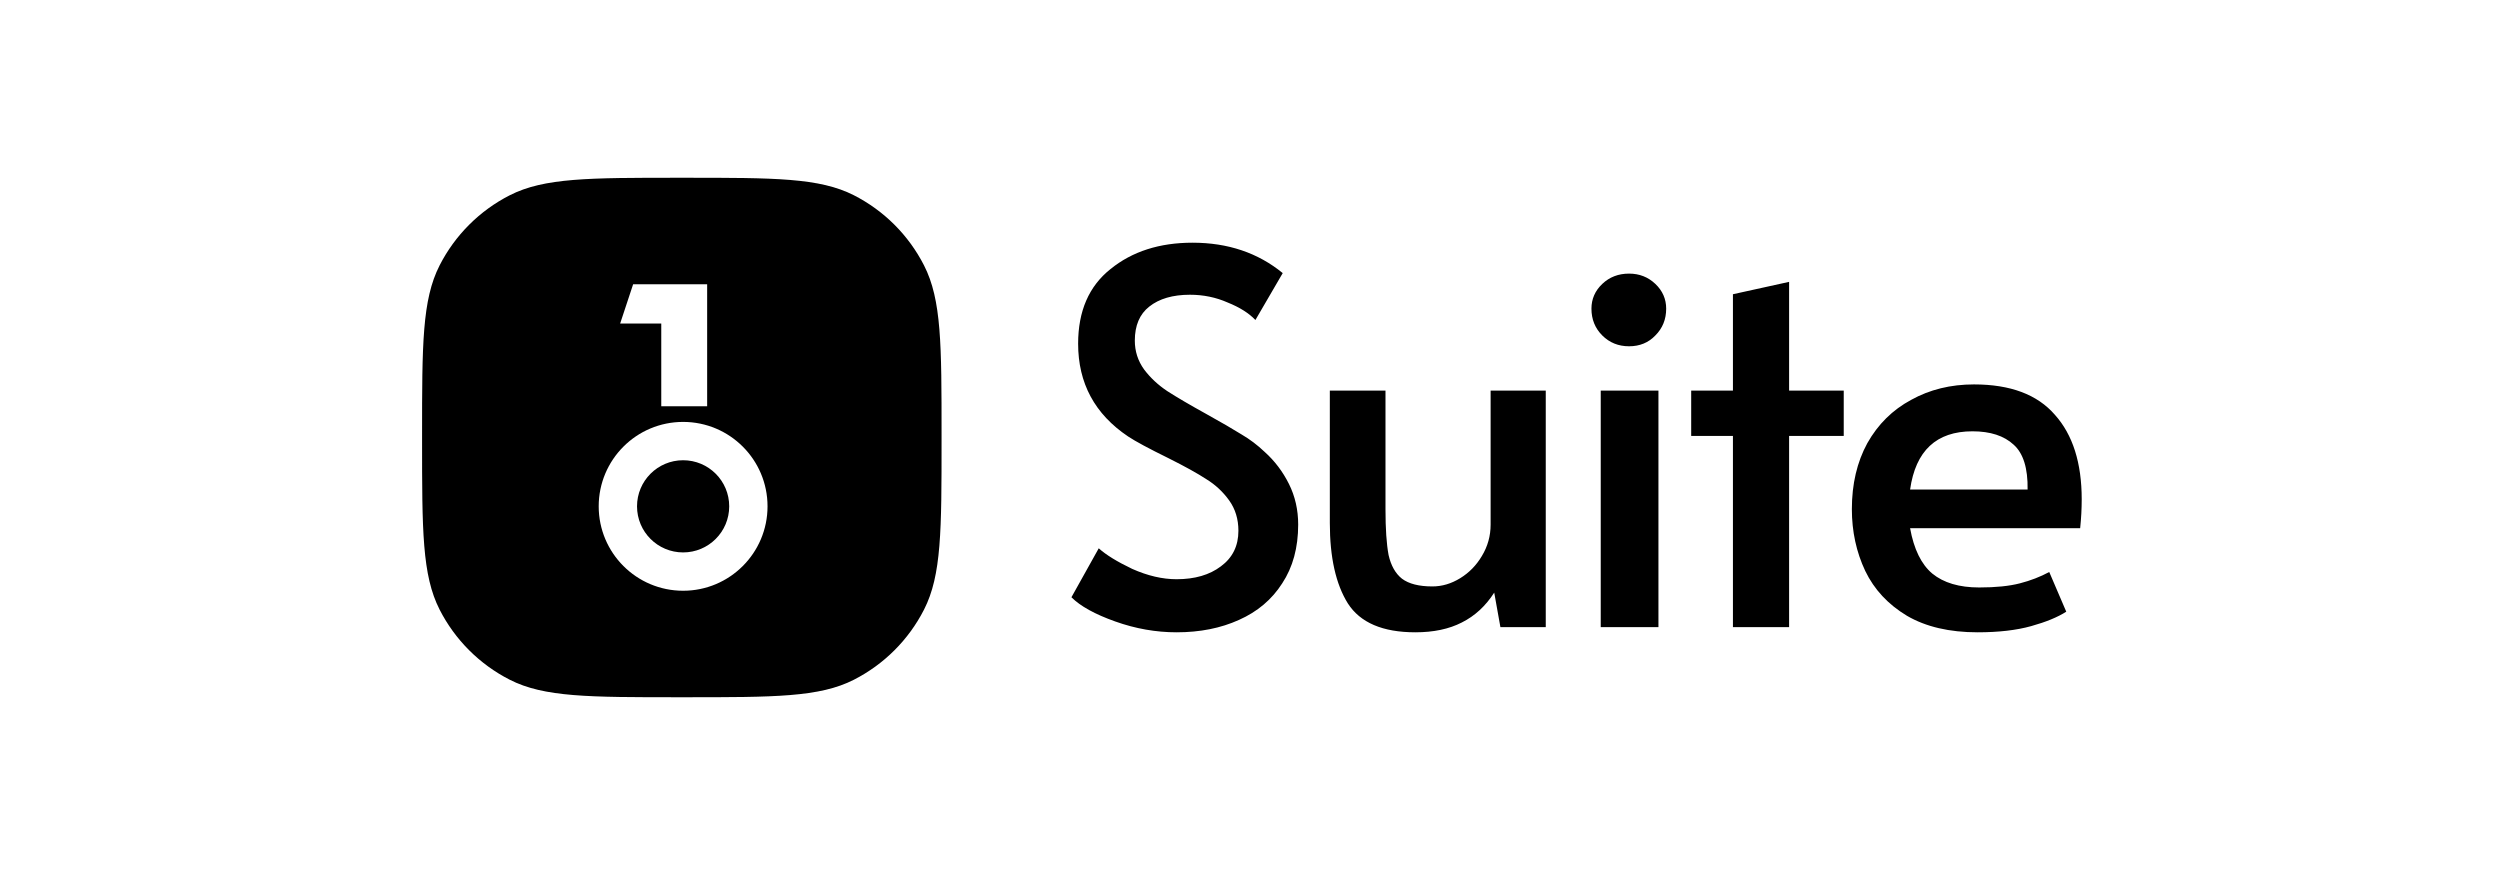
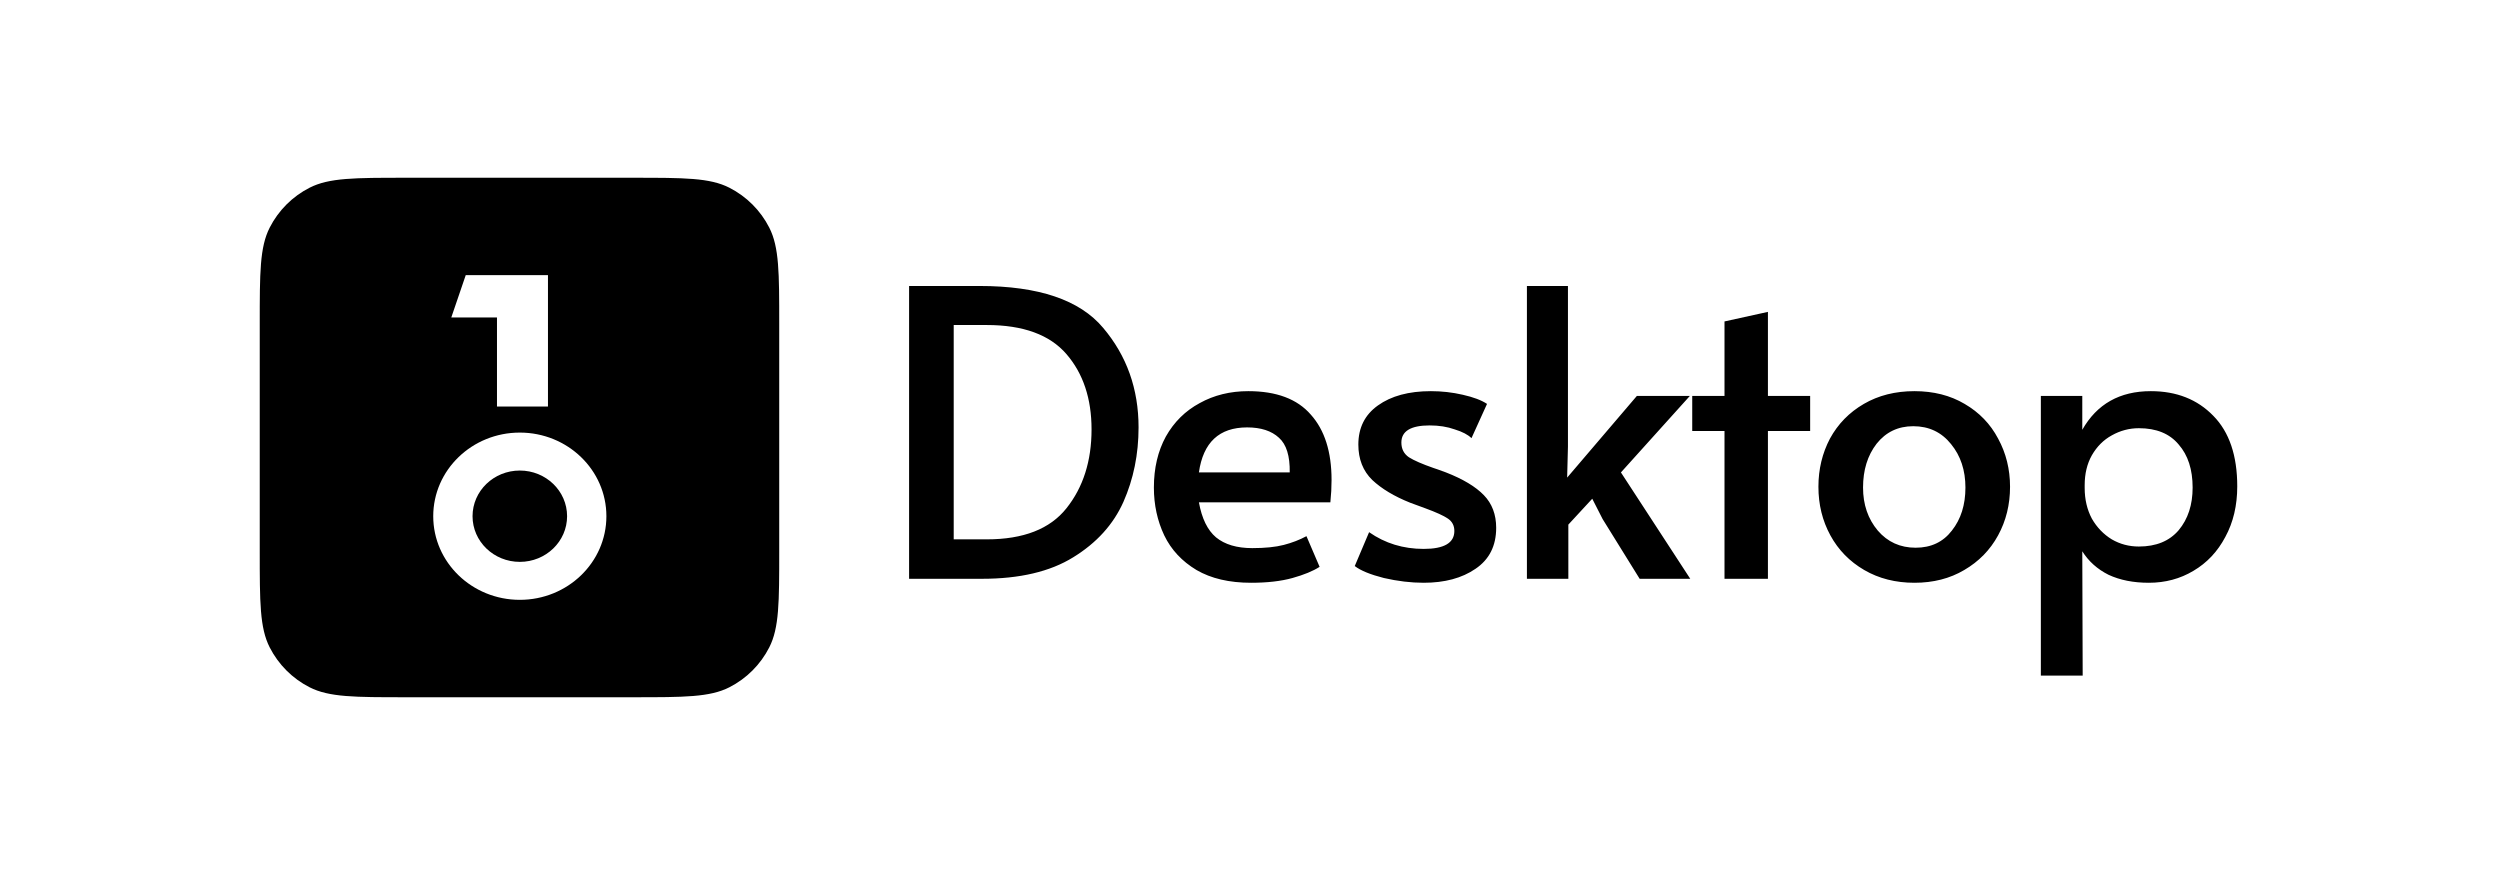
<svg xmlns="http://www.w3.org/2000/svg" width="80" height="28" viewBox="0 0 231 48" fill="none">
-   <path d="M63.12 34.619C65.472 34.619 67.379 32.712 67.379 30.36C67.379 28.008 65.472 26.101 63.12 26.101C60.768 26.101 58.861 28.008 58.861 30.36C58.861 32.712 60.768 34.619 63.12 34.619Z" fill="black" />
-   <path fill-rule="evenodd" clip-rule="evenodd" d="M40.617 8.102C39 11.275 39 15.43 39 23.74V24.26C39 32.57 39 36.724 40.617 39.898C42.04 42.69 44.31 44.96 47.102 46.383C50.276 48 54.43 48 62.74 48H63.26C71.57 48 75.725 48 78.898 46.383C81.69 44.96 83.96 42.69 85.383 39.898C87 36.724 87 32.57 87 24.26V23.74C87 15.43 87 11.275 85.383 8.102C83.96 5.31 81.69 3.04 78.898 1.617C75.725 0 71.57 0 63.26 0H62.74C54.43 0 50.276 0 47.102 1.617C44.31 3.04 42.04 5.31 40.617 8.102ZM58.502 9.84H65.341V21.111H61.101V13.468H57.302L58.502 9.84ZM63.12 38.16C67.428 38.16 70.92 34.668 70.92 30.36C70.92 26.052 67.428 22.56 63.12 22.56C58.812 22.56 55.32 26.052 55.32 30.36C55.32 34.668 58.812 38.16 63.12 38.16Z" fill="black" />
-   <path fill-rule="evenodd" clip-rule="evenodd" d="M108.715 42C106.81 42 104.921 41.666 103.048 40.999C101.175 40.333 99.826 39.587 99 38.762L101.524 34.238C102.191 34.841 103.222 35.476 104.619 36.142C106.048 36.778 107.413 37.095 108.715 37.095C110.397 37.095 111.762 36.698 112.81 35.905C113.889 35.111 114.429 34.015 114.429 32.619C114.429 31.539 114.143 30.603 113.572 29.809C113 29.016 112.302 28.365 111.476 27.857C110.651 27.317 109.476 26.666 107.953 25.905C106.143 25.016 104.905 24.349 104.238 23.905C101.159 21.841 99.619 18.984 99.619 15.333C99.619 12.317 100.619 10.016 102.619 8.429C104.619 6.81 107.143 6 110.191 6C113.461 6 116.238 6.937 118.524 8.809L116 13.143C115.397 12.508 114.54 11.968 113.429 11.524C112.35 11.048 111.191 10.809 109.952 10.809C108.365 10.809 107.111 11.175 106.191 11.905C105.302 12.603 104.857 13.651 104.857 15.047C104.857 16.032 105.143 16.921 105.715 17.714C106.286 18.476 107 19.143 107.857 19.714C108.746 20.286 109.937 20.984 111.429 21.809C112.858 22.603 113.952 23.238 114.714 23.714C115.476 24.159 116.191 24.698 116.857 25.333C117.778 26.159 118.524 27.143 119.095 28.285C119.667 29.428 119.952 30.682 119.952 32.047C119.952 34.174 119.46 35.984 118.476 37.476C117.524 38.968 116.191 40.095 114.477 40.857C112.794 41.619 110.873 42 108.715 42ZM130.781 42C127.765 42 125.685 41.111 124.543 39.333C123.432 37.555 122.876 35.079 122.876 31.905V19.667H128.019V30.619C128.019 32.429 128.114 33.841 128.304 34.857C128.527 35.841 128.94 36.571 129.543 37.047C130.177 37.524 131.114 37.761 132.352 37.761C133.241 37.761 134.098 37.508 134.923 37C135.749 36.492 136.416 35.81 136.924 34.952C137.463 34.063 137.733 33.095 137.733 32.047V19.667H142.828V41.524H138.638L138.066 38.333C137.273 39.571 136.273 40.492 135.067 41.095C133.892 41.698 132.463 42 130.781 42ZM153.24 19.666H147.908V41.524H153.24V19.666ZM148.05 14.571C148.717 15.238 149.542 15.571 150.526 15.571C151.511 15.571 152.32 15.238 152.955 14.571C153.622 13.905 153.955 13.079 153.955 12.095C153.955 11.206 153.622 10.444 152.955 9.809C152.288 9.175 151.478 8.857 150.526 8.857C149.542 8.857 148.717 9.175 148.05 9.809C147.383 10.444 147.05 11.206 147.05 12.095C147.05 13.079 147.383 13.905 148.05 14.571ZM160.123 23.857H156.266V19.667H160.123V10.762L165.313 9.619V19.667H170.361V23.857H165.313V41.524H160.123V23.857ZM176.207 40.476C177.953 41.492 180.128 42 182.731 42C184.668 42 186.318 41.809 187.684 41.428C189.049 41.047 190.128 40.603 190.922 40.095L189.35 36.428C188.525 36.873 187.62 37.222 186.636 37.476C185.652 37.73 184.398 37.857 182.874 37.857C181.033 37.857 179.588 37.428 178.541 36.571C177.525 35.714 176.842 34.317 176.493 32.381H192.207C192.303 31.46 192.35 30.571 192.35 29.714C192.35 26.349 191.525 23.746 189.874 21.905C188.255 20.032 185.763 19.095 182.398 19.095C180.239 19.095 178.303 19.571 176.588 20.524C174.874 21.444 173.525 22.778 172.541 24.524C171.588 26.27 171.112 28.301 171.112 30.619C171.112 32.682 171.525 34.587 172.35 36.333C173.176 38.047 174.461 39.428 176.207 40.476ZM186.064 24.666C186.953 25.46 187.382 26.841 187.35 28.809H176.493C177.001 25.222 178.922 23.428 182.255 23.428C183.906 23.428 185.176 23.841 186.064 24.666Z" fill="black" />
+   <path fill-rule="evenodd" clip-rule="evenodd" d="M24.92 4.607C24 6.412 24 8.775 24 13.5V34.5C24 39.225 24 41.588 24.92 43.393C25.729 44.981 27.019 46.271 28.607 47.08C30.412 48 32.775 48 37.5 48H58.5C63.225 48 65.588 48 67.393 47.08C68.981 46.271 70.271 44.981 71.08 43.393C72 41.588 72 39.225 72 34.5V13.5C72 8.775 72 6.412 71.08 4.607C70.271 3.019 68.981 1.729 67.393 0.92C65.588 0 63.225 0 58.5 0H37.5C32.775 0 30.412 0 28.607 0.92C27.019 1.729 25.729 3.019 24.92 4.607ZM56.031 31.273C56.031 27.005 52.45 23.546 48.031 23.546C43.613 23.546 40.031 27.005 40.031 31.273C40.031 35.54 43.613 39 48.031 39C52.45 39 56.031 35.54 56.031 31.273ZM43.663 31.273C43.663 28.942 45.619 27.053 48.031 27.053C50.444 27.053 52.399 28.942 52.399 31.273C52.399 33.603 50.444 35.492 48.031 35.492C45.619 35.492 43.663 33.603 43.663 31.273ZM50.632 21.136V9H43.033L41.7 12.907H45.921V21.136H50.632Z" fill="black" />
+   <path fill-rule="evenodd" clip-rule="evenodd" d="M84 10H90.515C95.963 10 99.767 11.288 101.927 13.865C104.111 16.442 105.203 19.509 105.203 23.067C105.203 25.546 104.736 27.84 103.804 29.951C102.872 32.037 101.325 33.742 99.166 35.068C97.031 36.393 94.221 37.055 90.737 37.055H84V10ZM91.178 33.411C94.565 33.411 97.019 32.454 98.54 30.54C100.086 28.601 100.859 26.172 100.859 23.252C100.859 20.405 100.086 18.086 98.54 16.294C96.994 14.503 94.54 13.607 91.178 13.607H88.123V33.411H91.178ZM115.601 37.423C113.588 37.423 111.908 37.031 110.558 36.245C109.208 35.436 108.214 34.368 107.576 33.043C106.938 31.693 106.619 30.221 106.619 28.626C106.619 26.834 106.987 25.264 107.723 23.914C108.484 22.564 109.527 21.534 110.852 20.822C112.177 20.086 113.674 19.718 115.343 19.718C117.944 19.718 119.871 20.442 121.122 21.89C122.398 23.313 123.036 25.325 123.036 27.927C123.036 28.589 123 29.276 122.926 29.988H110.779C111.048 31.485 111.576 32.565 112.361 33.227C113.171 33.89 114.288 34.221 115.711 34.221C116.889 34.221 117.858 34.123 118.619 33.926C119.38 33.73 120.079 33.46 120.717 33.117L121.932 35.951C121.319 36.344 120.484 36.687 119.429 36.982C118.374 37.276 117.098 37.423 115.601 37.423ZM119.171 27.227C119.196 25.706 118.865 24.638 118.177 24.025C117.49 23.387 116.509 23.067 115.232 23.067C112.656 23.067 111.171 24.454 110.779 27.227H119.171ZM127.867 36.982C129.143 37.276 130.37 37.423 131.548 37.423C133.486 37.423 135.082 36.994 136.333 36.135C137.609 35.276 138.247 34.012 138.247 32.344C138.247 31.117 137.867 30.11 137.106 29.325C136.345 28.54 135.18 27.84 133.609 27.227C132.946 26.982 132.566 26.847 132.468 26.822C131.413 26.454 130.652 26.123 130.186 25.828C129.719 25.509 129.487 25.055 129.487 24.466C129.487 23.411 130.357 22.884 132.1 22.884C132.959 22.884 133.732 23.006 134.419 23.252C135.131 23.472 135.646 23.742 135.965 24.061L137.401 20.896C136.885 20.552 136.137 20.27 135.155 20.049C134.198 19.828 133.216 19.718 132.21 19.718C130.174 19.718 128.542 20.16 127.315 21.043C126.112 21.902 125.511 23.104 125.511 24.65C125.511 26 125.941 27.092 126.799 27.927C127.658 28.736 128.824 29.436 130.296 30.025L131.695 30.54C132.701 30.908 133.4 31.227 133.793 31.497C134.186 31.767 134.382 32.147 134.382 32.638C134.382 33.742 133.437 34.294 131.548 34.294C129.658 34.294 127.977 33.779 126.505 32.748L125.179 35.878C125.719 36.295 126.615 36.663 127.867 36.982ZM156.179 37.055H151.504L148.081 31.534L147.124 29.657L144.915 32.049V37.055H141.087V10H144.878V24.834L144.805 27.706L151.246 20.16H156.142L149.774 27.227L156.179 37.055ZM156.362 23.399H159.344V37.055H163.356V23.399H167.258V20.16H163.356V12.393L159.344 13.276V20.16H156.362V23.399ZM176.894 37.423C175.151 37.423 173.605 37.031 172.256 36.245C170.906 35.46 169.863 34.393 169.127 33.043C168.391 31.693 168.022 30.196 168.022 28.552C168.022 26.933 168.379 25.448 169.09 24.098C169.826 22.748 170.869 21.681 172.219 20.896C173.569 20.11 175.127 19.718 176.894 19.718C178.661 19.718 180.207 20.11 181.532 20.896C182.882 21.681 183.912 22.748 184.624 24.098C185.36 25.448 185.728 26.933 185.728 28.552C185.728 30.196 185.36 31.693 184.624 33.043C183.888 34.393 182.845 35.46 181.495 36.245C180.17 37.031 178.636 37.423 176.894 37.423ZM177.004 34.184C178.427 34.184 179.544 33.657 180.354 32.601C181.188 31.546 181.606 30.221 181.606 28.626C181.606 27.031 181.164 25.693 180.28 24.613C179.397 23.509 178.231 22.957 176.783 22.957C175.385 22.957 174.256 23.497 173.397 24.577C172.562 25.657 172.145 27.006 172.145 28.626C172.145 30.196 172.6 31.521 173.507 32.601C174.415 33.657 175.581 34.184 177.004 34.184ZM192.403 20.16H188.575V46H192.44L192.403 34.515C192.992 35.448 193.802 36.172 194.832 36.687C195.888 37.178 197.127 37.423 198.551 37.423C200.072 37.423 201.446 37.055 202.673 36.319C203.925 35.583 204.906 34.54 205.618 33.19C206.354 31.841 206.722 30.282 206.722 28.515C206.722 25.669 205.986 23.497 204.514 22C203.041 20.479 201.115 19.718 198.735 19.718C195.863 19.718 193.753 20.908 192.403 23.288V20.16ZM201.311 32.565C200.452 33.571 199.225 34.074 197.63 34.074C196.722 34.074 195.888 33.853 195.127 33.411C194.366 32.945 193.753 32.307 193.287 31.497C192.845 30.663 192.624 29.718 192.624 28.663V28.405C192.624 27.35 192.845 26.43 193.287 25.644C193.753 24.834 194.366 24.221 195.127 23.804C195.912 23.362 196.747 23.141 197.63 23.141C199.25 23.141 200.477 23.644 201.311 24.65C202.17 25.632 202.599 26.957 202.599 28.626C202.599 30.221 202.17 31.534 201.311 32.565Z" fill="black" />
</svg>
